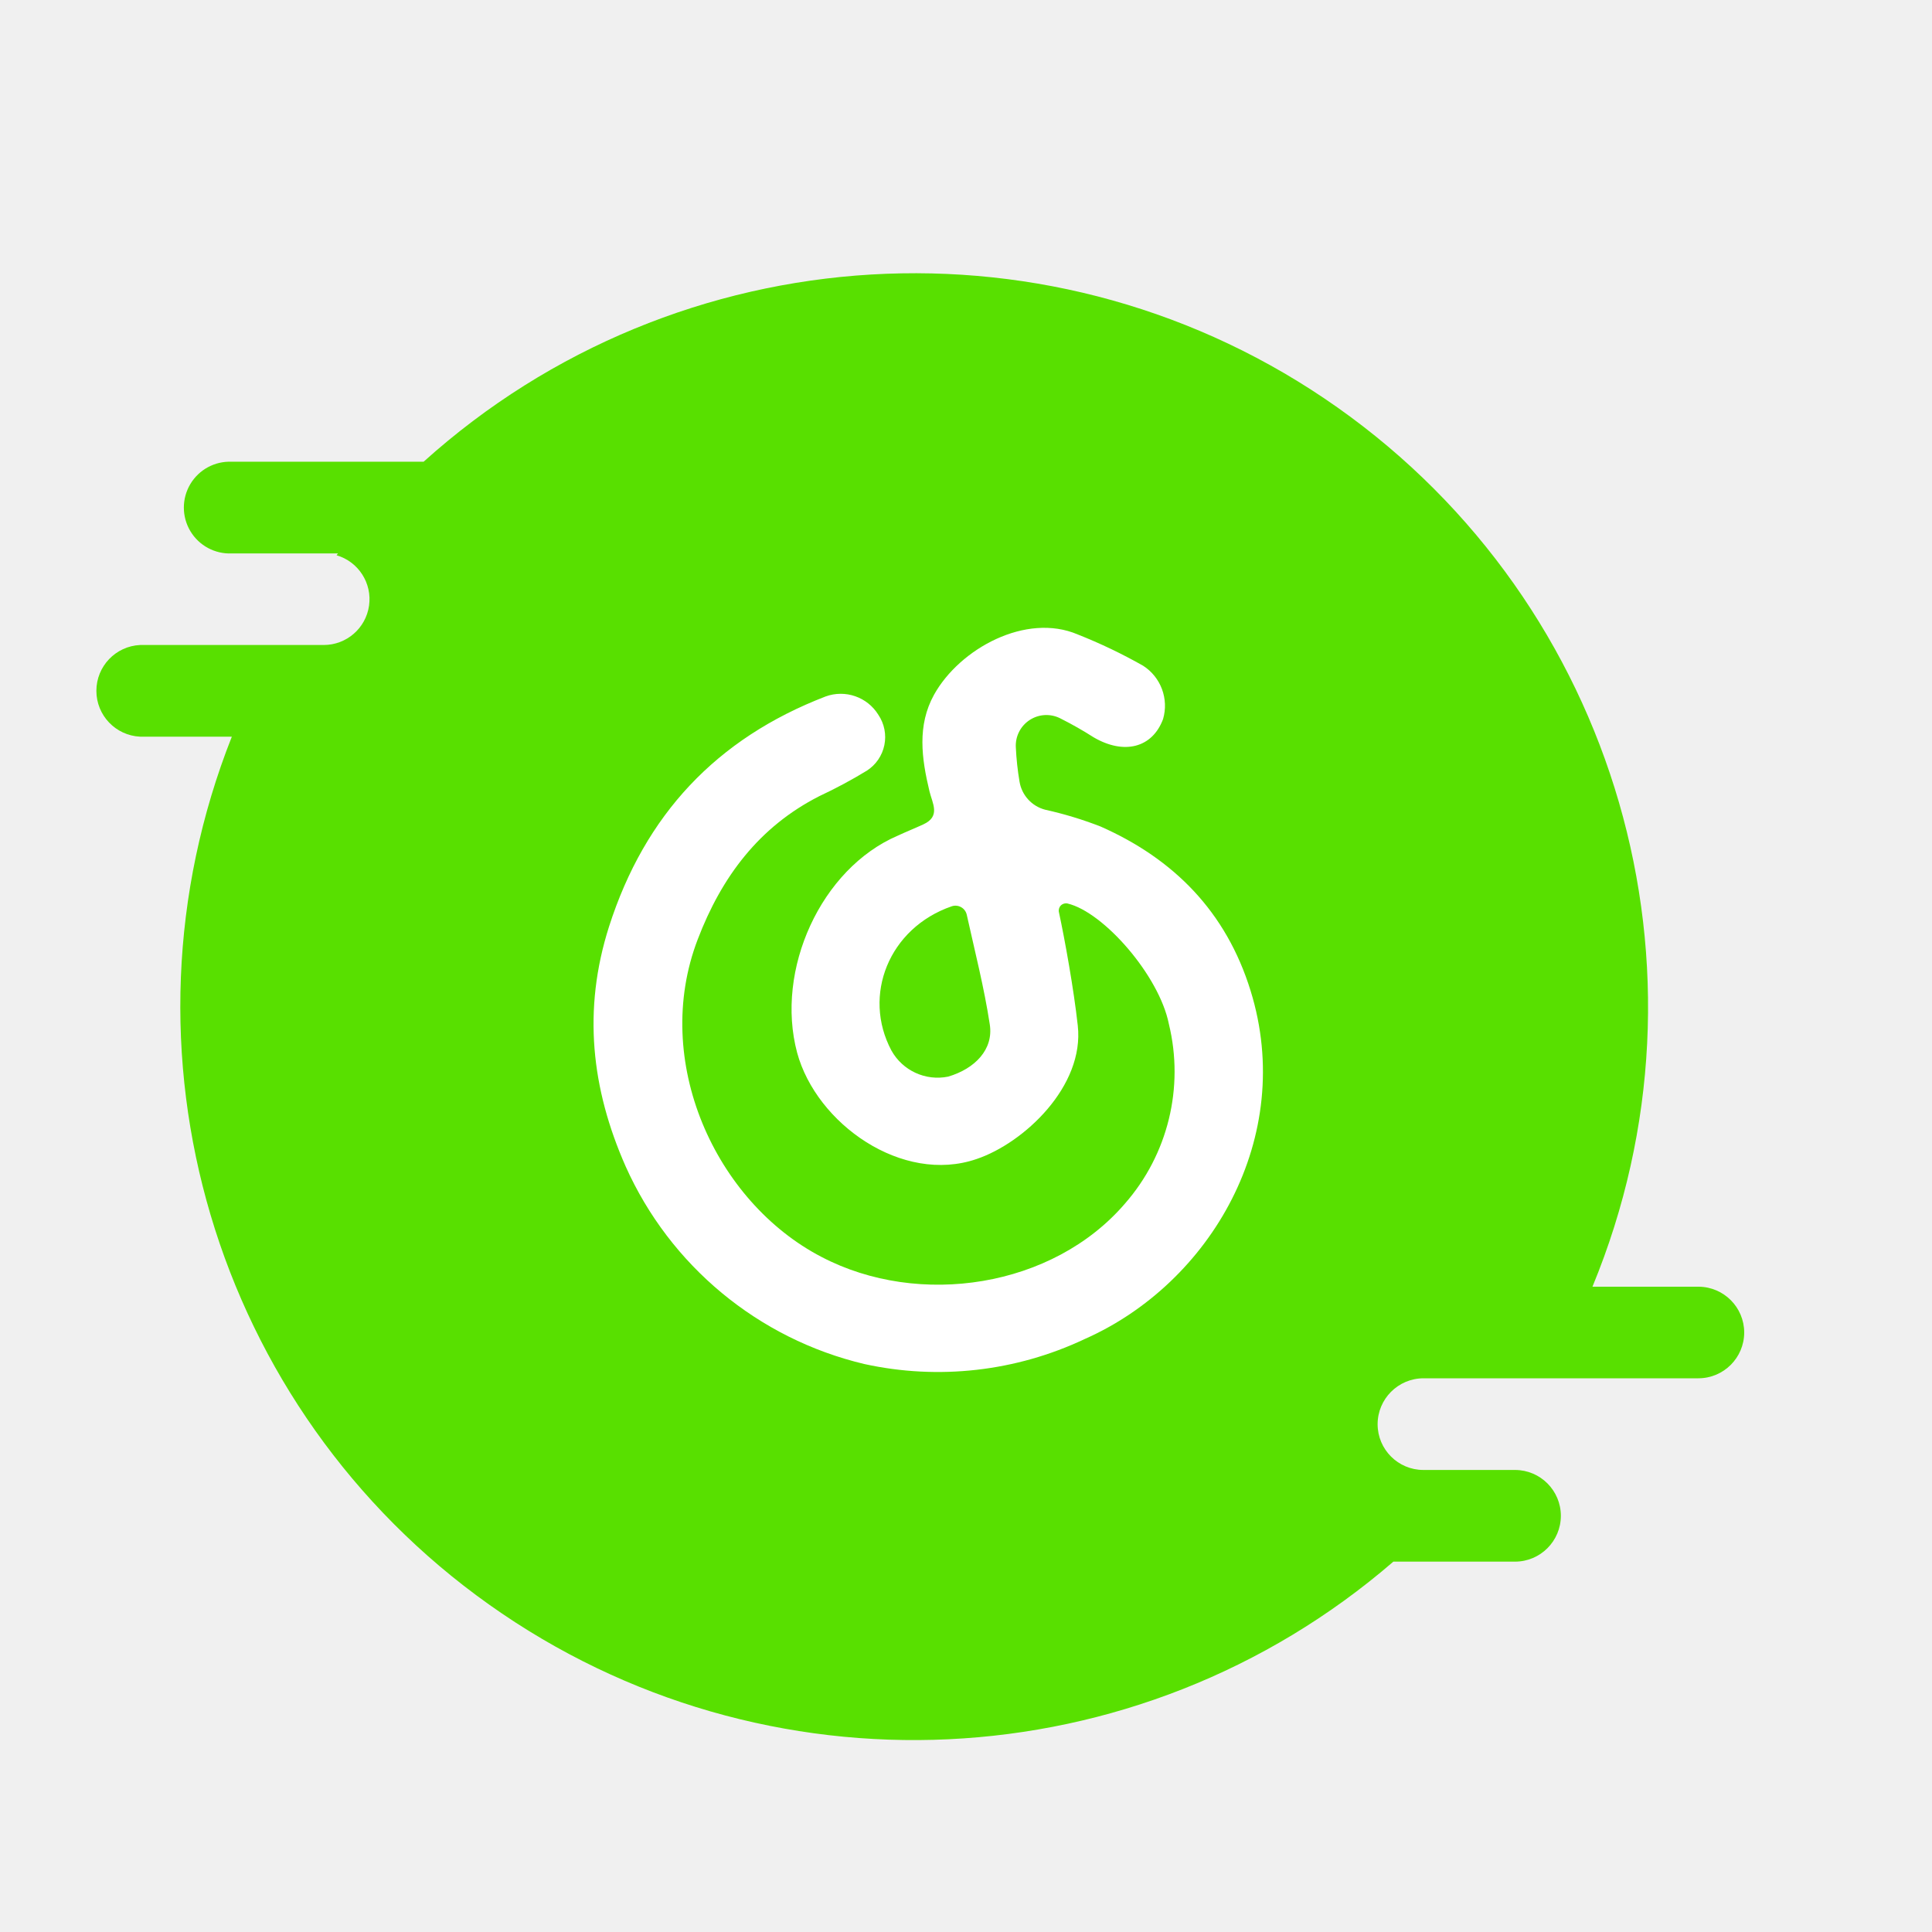
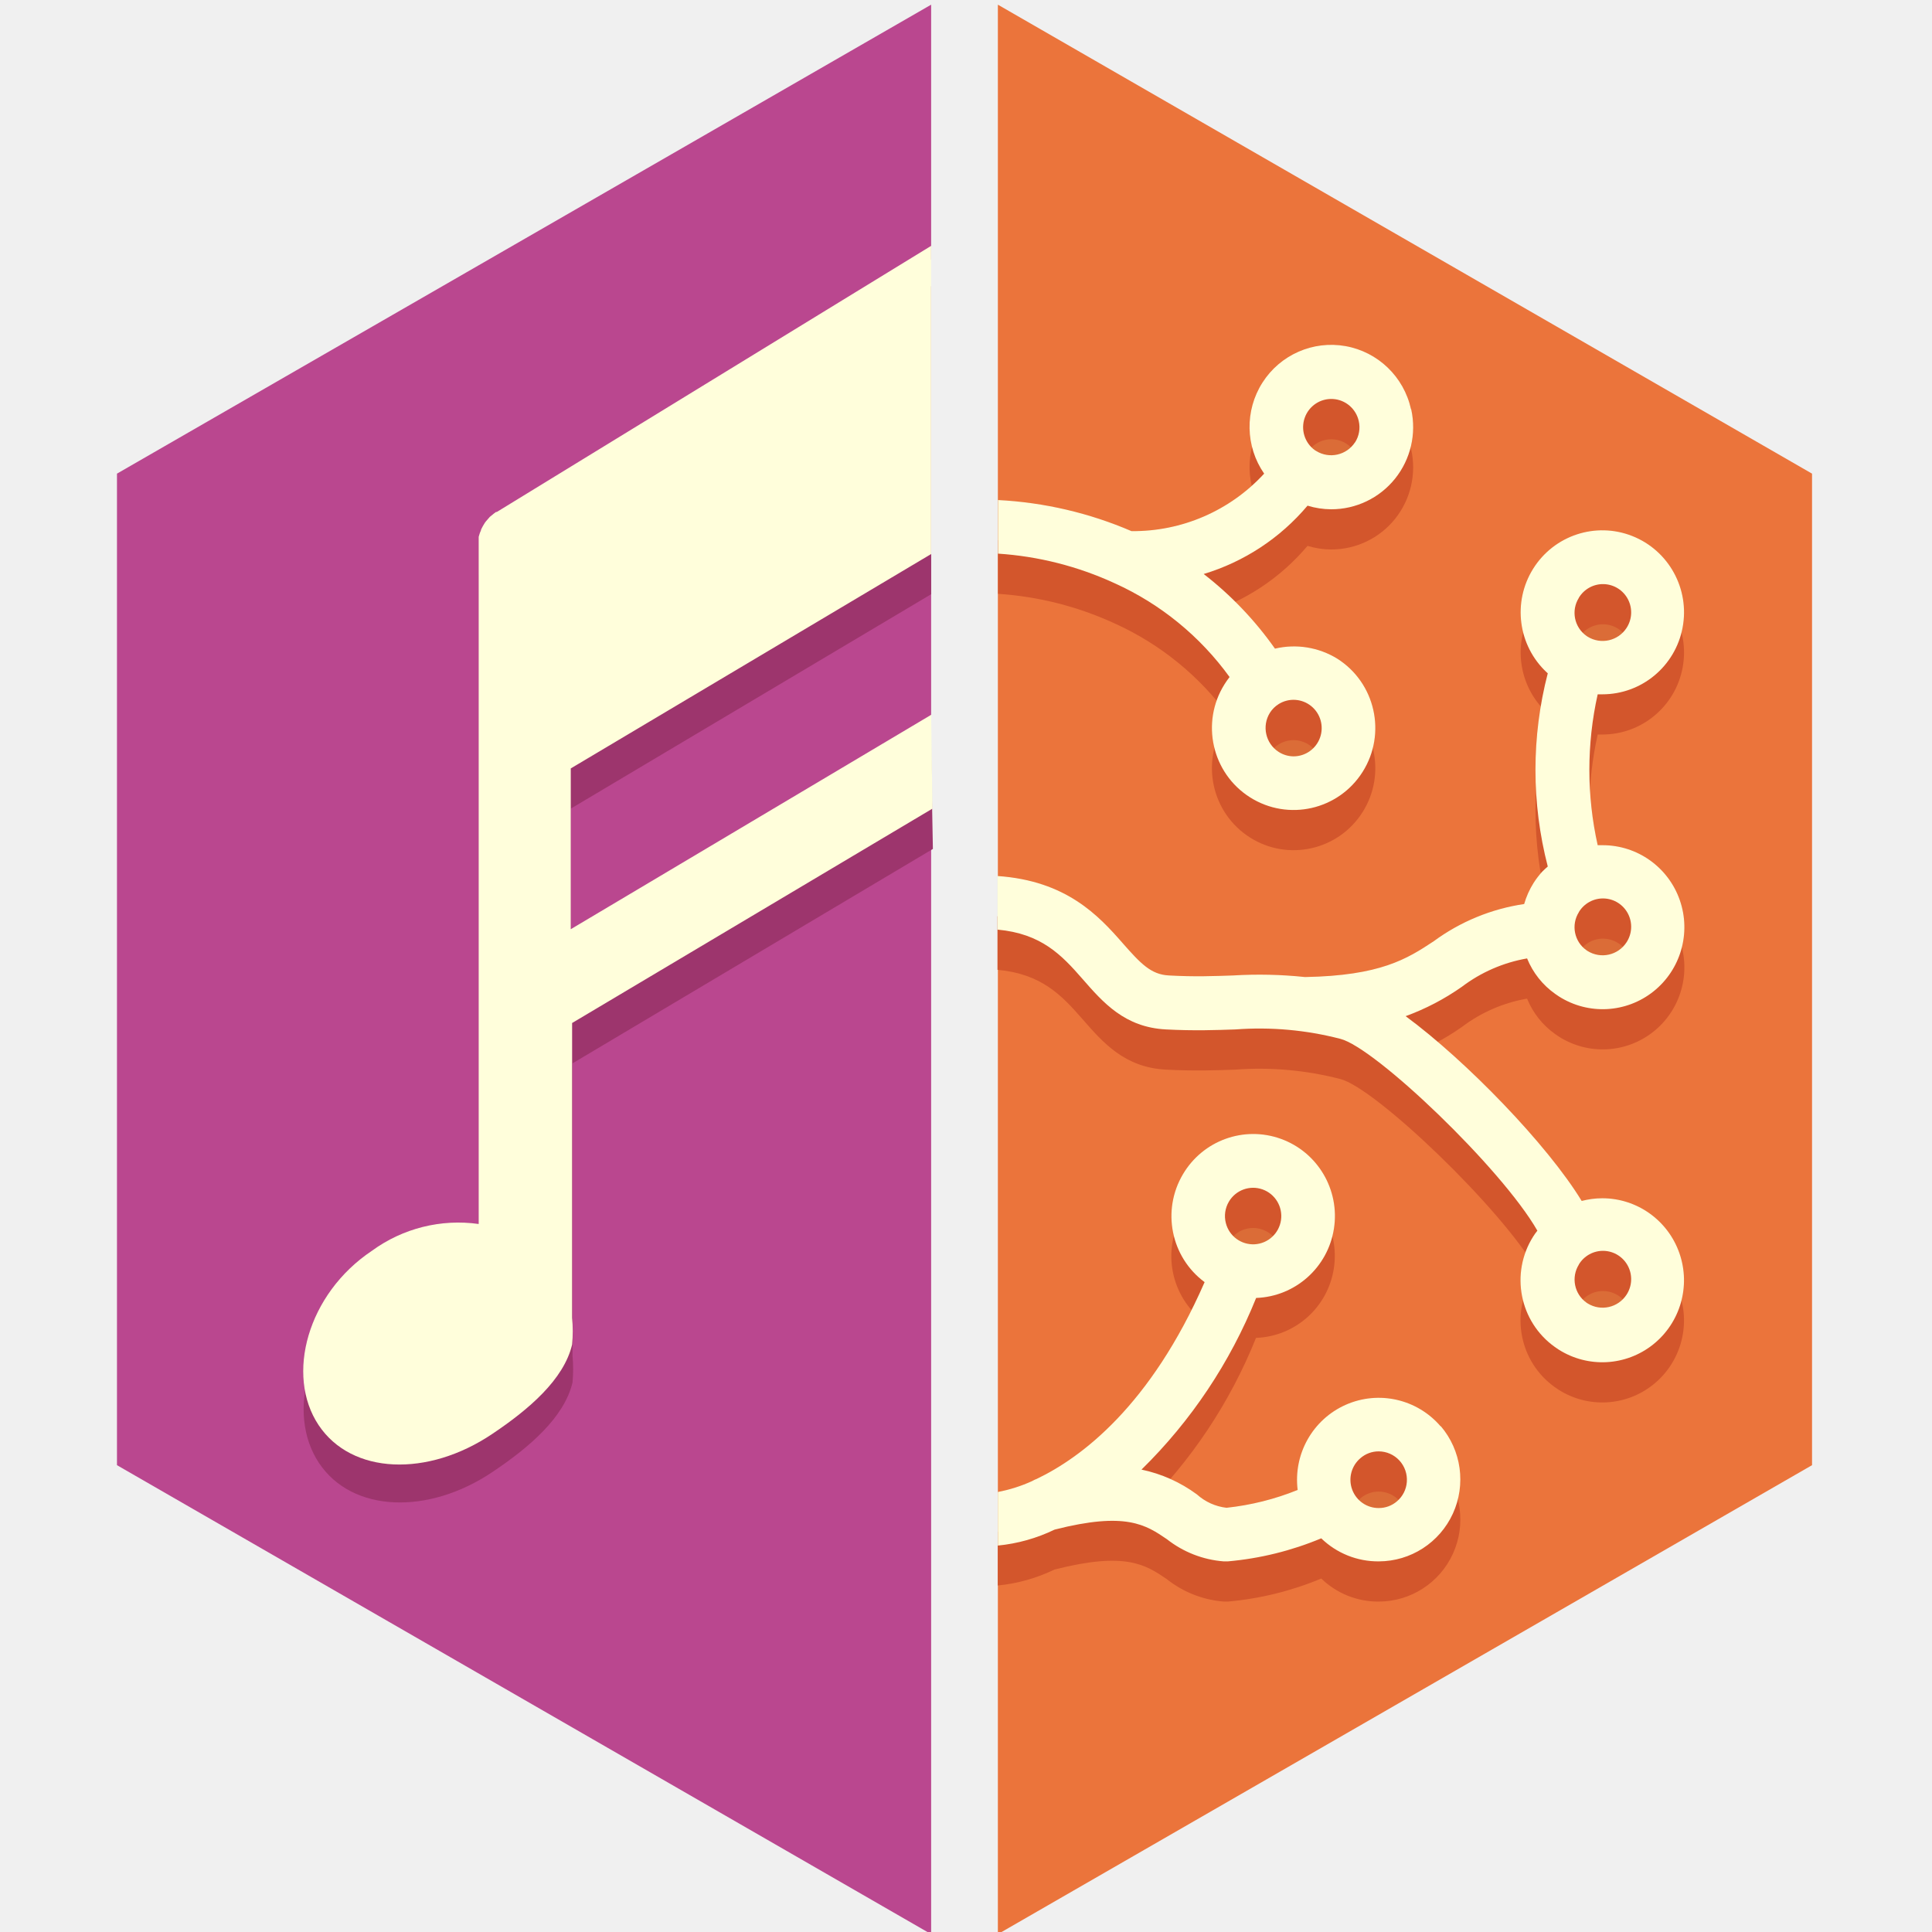
- <svg xmlns="http://www.w3.org/2000/svg" t="1768272191095" class="icon" viewBox="0 0 1024 1024" version="1.1" p-id="12237" width="200" height="200">
-   <path d="M603.273 451.209m-200.038 0a200.038 200.038 0 1 0 400.077 0 200.038 200.038 0 1 0-400.077 0Z" fill="#5CF4A1" p-id="12238" />
-   <path d="M924.467 706.253a24.32 24.32 0 0 1-24.269 24.269h-145.766a24.371 24.371 0 0 0-24.269 24.32 24.269 24.269 0 0 0 24.269 24.269h48.589a24.32 24.32 0 0 1 24.269 24.32 24.32 24.32 0 0 1-24.269 24.269h-64.512A388.762 388.762 0 0 1 122.88 390.451h-48.589a24.32 24.32 0 0 1 0-48.589h97.28a24.269 24.269 0 0 0 6.81-47.565l0.768-0.973H122.88a24.32 24.32 0 1 1 0-48.589h101.632a388.762 388.762 0 0 1 619.52 437.248h56.32a24.32 24.32 0 0 1 24.115 24.269z" fill="#58E000" p-id="12239" />
-   <path d="M565.811 478.874a3.84 3.84 0 0 0-4.557 4.608c3.174 14.746 7.885 40.96 9.984 60.058 3.635 32.205-28.57 62.31-53.606 70.758-39.424 13.568-84.89-18.688-95.13-56.32-11.776-43.981 12.646-97.587 53.299-115.046 4.506-2.099 9.011-3.891 13.568-5.99 9.318-4.25 4.813-11.162 3.277-17.51-4.198-17.459-6.605-34.918 2.406-51.2 13.568-24.422 48.794-43.674 76.186-31.949a276.48 276.48 0 0 1 34.662 16.589 25.19 25.19 0 0 1 10.547 28.262c-5.734 15.36-20.787 18.995-36.762 9.677a196.198 196.198 0 0 0-17.459-9.933 16.23 16.23 0 0 0-23.808 15.36 150.374 150.374 0 0 0 1.946 18.022 18.483 18.483 0 0 0 13.568 14.899 200.346 200.346 0 0 1 29.389 8.909c38.81 17.152 66.56 45.158 79.514 87.04 24.064 77.67-21.094 155.085-87.962 184.627a182.016 182.016 0 0 1-116.838 13.21 185.6 185.6 0 0 1-126.464-104.806c-18.074-40.96-22.886-82.79-8.755-127.078 18.995-59.238 56.934-99.635 114.739-121.907a23.45 23.45 0 0 1 28.006 9.728 21.146 21.146 0 0 1-6.042 29.542 259.891 259.891 0 0 1-25.293 13.568c-31.898 16.23-51.763 42.752-64.41 75.878-24.73 64.41 9.318 139.11 65.638 168.346 51.763 27.085 122.573 16.23 160.819-28.314A106.291 106.291 0 0 0 619.52 542.72c-5.12-25.6-34.509-59.29-53.709-63.846z m-53.402 5.99a6.144 6.144 0 0 0-7.987-4.506c-33.28 11.469-47.514 47.258-31.949 76.442a28.006 28.006 0 0 0 30.106 13.824c14.182-4.198 24.115-14.438 22.016-27.699-2.97-19.507-7.936-38.81-12.186-58.061z" fill="#FFFFFF" p-id="12240" />
+ <svg xmlns="http://www.w3.org/2000/svg" height="512" viewBox="0 0 512 512" width="512" version="1.1" id="svg22">
+   <defs id="defs22" />
+   <g transform="matrix(3.591656,0,0,3.55089,24.06878,1.238465)" id="g22">
+     <path d="m 66,0 v 144 l 61,-35 V 35 Z" fill="#eb743b" transform="matrix(0.9848046,0,0,1,1.929811,0)" id="path1" />
+     <path d="m 61,60 -1,-1 v -5 l 1,-1 V 41 H 60 V 20 l 1,-1 V 0 L 0,35 v 74 l 61,35 z" fill="#ba478f" transform="matrix(0.9848046,0,0,1,1.929811,0)" id="path2" />
+     <path d="m 65.33,55.86 -27,16 V 60.21 L 65.33,44 V 21.41 L 32.81,40.68 h -0.06 a 2.77,2.77 0 0 0 -0.26,0.2 l -0.21,0.17 a 2.9,2.9 0 0 0 -0.19,0.22 c -0.06,0.07 -0.13,0.14 -0.18,0.22 a 2.52,2.52 0 0 0 -0.15,0.25 2.8,2.8 0 0 0 -0.13,0.25 c 0,0.09 -0.07,0.18 -0.1,0.28 a 2.76,2.76 0 0 0 -0.08,0.27 2.56,2.56 0 0 0 0,0.27 3,3 0 0 0 0,0.32 v 0.08 50.61 a 11,11 0 0 0 -8,2 c -4.84,3.22 -6.48,9.28 -4,13 2.48,3.72 8.19,3.9 13,0.68 2.76,-1.84 5.38,-4.07 6,-6.68 a 10.61,10.61 0 0 0 0,-2 c 0,-0.14 0,-0.28 0,-0.42 V 78.82 l 27,-16.15 z" opacity="0.07" transform="matrix(0.9848046,0,0,1,-2.354089,-2.82)" id="path3" />
+     <path d="M 62.003,56 35.413,72 V 60 L 62.003,44 V 21 L 29.987,40.69 h -0.059 a 2.728,2.77 0 0 0 -0.256,0.2 l -0.207,0.17 a 2.836,2.88 0 0 0 -0.187,0.22 c -0.059,0.07 -0.128,0.14 -0.177,0.22 a 2.492,2.53 0 0 0 -0.148,0.25 c 0,0.08 -0.098,0.16 -0.128,0.25 -0.03,0.09 -0.069,0.18 -0.098,0.28 a 2.738,2.78 0 0 0 -0.079,0.27 2.531,2.57 0 0 0 0,0.27 2.954,3 0 0 0 0,0.32 v 0.08 50.61 a 10.833,11 0 0 0 -7.878,2 c -4.766,3.22 -6.382,9.28 -3.939,13 2.442,3.72 8.066,3.9 12.802,0.68 2.718,-1.84 5.298,-4.07 5.909,-6.68 a 10.449,10.61 0 0 0 0,-2 c 0,-0.14 0,-0.28 0,-0.42 v -21.4 l 26.59,-16 z" fill="#9d356d" stroke-width="0.992" id="path4" />
+     <path d="M 62.003,53 35.413,69 V 57 L 62.003,41 V 18 L 29.957,37.86 h -0.059 a 2.728,2.77 0 0 0 -0.256,0.2 l -0.207,0.17 a 2.856,2.9 0 0 0 -0.187,0.22 c -0.059,0.07 -0.128,0.14 -0.177,0.22 a 2.482,2.52 0 0 0 -0.148,0.25 2.757,2.8 0 0 0 -0.128,0.25 c 0,0.09 -0.069,0.18 -0.098,0.28 a 2.718,2.76 0 0 0 -0.079,0.27 2.521,2.56 0 0 0 0,0.27 2.954,3 0 0 0 0,0.32 V 40.39 91 a 10.833,11 0 0 0 -7.878,2 c -4.766,3.22 -6.382,9.28 -3.939,13 2.442,3.72 8.066,3.9 12.802,0.68 2.718,-1.84 5.298,-4.07 5.909,-6.68 a 10.449,10.61 0 0 0 0,-2 c 0,-0.14 0,-0.28 0,-0.42 V 76 L 62.101,60 Z" fill="#fffedb" stroke-width="0.992" id="path5" />
+     <g opacity="0.07" transform="matrix(0.9848046,0,0,1,-2.354089,-2.82)" id="g13">
+       <path d="m 87.66,94.56 a 2.11,2.11 0 1 1 -0.23,1.6 2.1,2.1 0 0 1 0.23,-1.6 z m 12.6,22.36 a 2.08,2.08 0 0 1 -1.37,0.51 2.11,2.11 0 0 1 -1.38,-3.72 2.08,2.08 0 0 1 1.37,-0.51 2.12,2.12 0 0 1 2.11,2.28 2.09,2.09 0 0 1 -0.73,1.44 z" id="path6" />
+       <path d="m 79.36,48.43 h 0.21 z" id="path7" />
+       <path d="M 90.73,58.08 A 2.07,2.07 0 0 1 91.4,57.42 2.11,2.11 0 1 1 92.51,61.33 2.1,2.1 0 0 1 91.39,61 2.13,2.13 0 0 1 90.73,58.08 Z m 6.38,-20.19 a 2.14,2.14 0 0 1 -2.91,0.65 l -0.1,-0.06 a 2.11,2.11 0 1 1 3.29,-2.17 2.08,2.08 0 0 1 -0.28,1.58 z" id="path8" />
+       <path d="m 113.88,49.49 a 2.113,2.113 0 1 1 3.57,2.26 2.14,2.14 0 0 1 -2.91,0.65 l -0.09,-0.06 a 2.1,2.1 0 0 1 -0.57,-2.85 z m 0,23.46 a 2.113,2.113 0 1 1 3.57,2.26 2.14,2.14 0 0 1 -2.91,0.65 L 114.45,75.8 A 2.1,2.1 0 0 1 113.88,73 Z m 0,26.3 a 2.113,2.113 0 1 1 3.57,2.26 2.14,2.14 0 0 1 -2.91,0.65 l -0.09,-0.06 a 2.11,2.11 0 0 1 -0.57,-2.84 z" id="path9" />
+       <path d="m 103.53,108.93 a 6.12,6.12 0 0 0 -10.72,4.74 19.86,19.86 0 0 1 -5.33,1.33 4,4 0 0 1 -2.22,-1 10.71,10.71 0 0 0 -4.15,-1.85 37.64,37.64 0 0 0 8.59,-12.81 6.12,6.12 0 1 0 -5.48,-9.24 6.12,6.12 0 0 0 1.62,8.06 c -4.05,9.22 -9.22,13.08 -12.57,14.68 a 2,2 0 0 0 -0.36,0.17 11.26,11.26 0 0 1 -2.56,0.81 v 4 a 12.59,12.59 0 0 0 4.25,-1.19 c 5.35,-1.36 6.84,-0.35 8.41,0.71 a 7.88,7.88 0 0 0 4.26,1.66 h 0.31 a 23.61,23.61 0 0 0 7,-1.72 6.13,6.13 0 0 0 4.31,1.72 6.12,6.12 0 0 0 4.64,-10.1 z M 87.66,92.15 a 2.11,2.11 0 1 1 -0.23,1.6 2.1,2.1 0 0 1 0.23,-1.6 z m 12.6,22.36 a 2.08,2.08 0 0 1 -1.37,0.51 2.11,2.11 0 0 1 -1.38,-3.72 2.08,2.08 0 0 1 1.37,-0.51 2.12,2.12 0 0 1 2.11,2.28 2.09,2.09 0 0 1 -0.73,1.44 z" id="path10" />
+       <path d="m 79.36,46 h 0.21 z" id="path11" />
+       <path d="m 101.3,33 a 6.12,6.12 0 1 0 -11,4.82 13.35,13.35 0 0 1 -9.94,4.29 29.15,29.15 0 0 0 -10,-2.32 v 4 a 24.8,24.8 0 0 1 8.74,2.21 21.59,21.59 0 0 1 8.61,7 6.32,6.32 0 0 0 -0.38,0.54 6.12,6.12 0 1 0 8.45,-1.91 6.22,6.22 0 0 0 -4.67,-0.75 26,26 0 0 0 -5.34,-5.57 16.35,16.35 0 0 0 7.78,-5.1 6.15,6.15 0 0 0 1.77,0.27 6.13,6.13 0 0 0 6,-7.45 z M 90.73,55.67 a 2.07,2.07 0 0 1 0.67,-0.66 2.11,2.11 0 1 1 1.11,3.91 2.1,2.1 0 0 1 -1.12,-0.33 2.13,2.13 0 0 1 -0.66,-2.92 z m 6.38,-20.19 a 2.14,2.14 0 0 1 -2.91,0.65 l -0.1,-0.06 a 2.11,2.11 0 1 1 3.29,-2.17 2.08,2.08 0 0 1 -0.28,1.59 z" id="path12" />
+       <path d="m 110,74 a 6,6 0 0 0 2.11,2.65 l 0.28,0.19 a 6.12,6.12 0 1 0 3.27,-11.29 h -0.37 a 25.73,25.73 0 0 1 0,-11.26 h 0.34 a 6.12,6.12 0 1 0 -4.15,-1.63 l 0.07,0.06 a 28.65,28.65 0 0 0 0,14.42 c -0.14,0.13 -0.29,0.25 -0.43,0.4 a 6.24,6.24 0 0 0 -0.63,0.82 6.16,6.16 0 0 0 -0.71,1.58 15.2,15.2 0 0 0 -6.78,2.78 c -2,1.32 -4,2.57 -9.64,2.67 A 32.64,32.64 0 0 0 88,75.27 c -1.43,0.05 -2.91,0.11 -4.85,0 -1.33,-0.07 -2.1,-0.88 -3.46,-2.42 -1.8,-2.05 -4.22,-4.65 -9.37,-5 v 4 c 3.29,0.3 4.8,1.89 6.36,3.67 1.56,1.78 3.17,3.62 6.26,3.78 2.12,0.11 3.76,0.05 5.21,0 A 24.22,24.22 0 0 1 96,80 c 2.61,0.64 12.1,9.67 14.77,14.32 -0.11,0.14 -0.22,0.28 -0.31,0.43 a 6.1,6.1 0 0 0 1.62,8.25 l 0.28,0.19 a 6.12,6.12 0 1 0 3.27,-11.29 6.18,6.18 0 0 0 -1.54,0.2 C 111.53,87.91 105.44,81.64 100.9,78.31 A 18.18,18.18 0 0 0 105.11,76.12 11.31,11.31 0 0 1 110,74 Z m 3.88,-26.92 a 2.113,2.113 0 1 1 3.57,2.26 2.14,2.14 0 0 1 -2.91,0.65 l -0.09,-0.06 a 2.1,2.1 0 0 1 -0.57,-2.84 z m 0,23.46 a 2.113,2.113 0 1 1 3.57,2.26 2.14,2.14 0 0 1 -2.91,0.65 l -0.09,-0.06 a 2.1,2.1 0 0 1 -0.57,-2.84 z m 0,26.3 a 2.113,2.113 0 1 1 3.57,2.26 2.14,2.14 0 0 1 -2.91,0.65 l -0.09,-0.06 a 2.11,2.11 0 0 1 -0.57,-2.84 z" id="path13" />
+     </g>
+     <g stroke-width="0.992" id="g21">
+       <path d="m 99.603,109.11 a 6.027,6.12 0 0 0 -10.557,4.74 19.558,19.86 0 0 1 -5.249,1.33 3.939,4 0 0 1 -2.186,-1 10.547,10.71 0 0 0 -4.087,-1.85 37.068,37.64 0 0 0 8.45,-12.83 6.027,6.12 0 1 0 -5.397,-9.24 6.027,6.12 0 0 0 1.595,8.06 C 78.183,107.54 73.092,111.4 69.793,113 a 1.97,2 0 0 0 -0.355,0.17 11.089,11.26 0 0 1 -2.521,0.81 v 4 a 12.399,12.59 0 0 0 4.185,-1.19 c 5.269,-1.36 6.736,-0.35 8.282,0.71 a 7.76,7.88 0 0 0 4.205,1.68 h 0.305 a 23.251,23.61 0 0 0 6.894,-1.72 6.037,6.13 0 0 0 4.245,1.72 6.027,6.12 0 0 0 4.569,-10.1 z M 83.974,92.33 a 2.078,2.11 0 1 1 -0.227,1.6 2.068,2.1 0 0 1 0.227,-1.6 z m 12.409,22.36 a 2.048,2.08 0 0 1 -1.349,0.51 2.078,2.11 0 0 1 -1.359,-3.72 2.048,2.08 0 0 1 1.349,-0.51 2.088,2.12 0 0 1 2.078,2.28 2.058,2.09 0 0 1 -0.719,1.44 z" fill="#d3562c" id="path14" />
+       <path d="m 75.8,45.61 h 0.207 z" id="path15" />
+       <path d="M 97.407,33.18 A 6.027,6.12 0 1 0 86.574,38 13.147,13.35 0 0 1 76.785,42.29 28.707,29.15 0 0 0 66.937,39.97 v 4 a 24.433,24.81 0 0 1 8.607,2.21 21.262,21.59 0 0 1 8.479,7 6.224,6.32 0 0 0 -0.374,0.54 6.027,6.12 0 1 0 8.322,-1.91 6.125,6.22 0 0 0 -4.599,-0.75 25.605,26 0 0 0 -5.259,-5.57 16.102,16.35 0 0 0 7.662,-5.1 6.057,6.15 0 0 0 1.743,0.27 6.037,6.13 0 0 0 5.909,-7.45 z M 86.997,55.86 a 2.039,2.07 0 0 1 0.66,-0.66 2.078,2.11 0 1 1 1.093,3.91 2.068,2.1 0 0 1 -1.103,-0.33 2.098,2.13 0 0 1 -0.65,-2.92 z m 6.283,-20.19 a 2.107,2.14 0 0 1 -2.866,0.65 l -0.098,-0.06 a 2.078,2.11 0 1 1 3.24,-2.17 2.048,2.08 0 0 1 -0.276,1.58 z" fill="#d3562c" id="path16" />
+       <path d="m 105.974,74.18 a 5.909,6 0 0 0 2.078,2.65 l 0.276,0.19 a 6.027,6.12 0 1 0 3.22,-11.29 h -0.364 a 25.339,25.73 0 0 1 0,-11.26 h 0.335 a 6.027,6.12 0 1 0 -4.087,-1.63 l 0.069,0.06 a 28.215,28.65 0 0 0 0,14.42 c -0.138,0.13 -0.286,0.25 -0.423,0.4 a 6.145,6.24 0 0 0 -0.62,0.82 6.066,6.16 0 0 0 -0.699,1.58 14.969,15.2 0 0 0 -6.677,2.78 c -1.97,1.32 -3.939,2.57 -9.494,2.67 a 32.144,32.64 0 0 0 -5.279,-0.12 c -1.408,0.05 -2.866,0.11 -4.776,0 -1.31,-0.07 -2.068,-0.88 -3.407,-2.42 -1.773,-2.05 -4.156,-4.65 -9.228,-5 v 4 c 3.24,0.3 4.727,1.89 6.263,3.67 1.536,1.78 3.122,3.62 6.165,3.78 2.088,0.11 3.703,0.05 5.131,0 a 23.852,24.22 0 0 1 7.731,0.7 c 2.57,0.64 11.916,9.67 14.546,14.32 -0.108,0.14 -0.217,0.28 -0.305,0.43 a 6.007,6.1 0 0 0 1.595,8.25 l 0.276,0.19 a 6.027,6.12 0 1 0 3.22,-11.29 6.086,6.18 0 0 0 -1.517,0.2 c -2.521,-4.19 -8.519,-10.46 -12.99,-13.79 a 17.904,18.18 0 0 0 4.146,-2.19 11.138,11.31 0 0 1 4.816,-2.12 z m 3.821,-26.92 a 2.081,2.113 0 1 1 3.516,2.26 2.107,2.14 0 0 1 -2.866,0.65 l -0.089,-0.06 a 2.068,2.1 0 0 1 -0.561,-2.84 z m 0,23.46 a 2.081,2.113 0 1 1 3.516,2.26 2.107,2.14 0 0 1 -2.866,0.65 l -0.089,-0.06 a 2.068,2.1 0 0 1 -0.561,-2.84 z m 0,26.3 a 2.081,2.113 0 1 1 3.516,2.26 2.107,2.14 0 0 1 -2.866,0.65 l -0.089,-0.06 a 2.078,2.11 0 0 1 -0.561,-2.84 z" fill="#d3562c" id="path17" />
+       <path d="m 99.603,106.11 a 6.027,6.12 0 0 0 -10.557,4.74 19.558,19.86 0 0 1 -5.249,1.33 3.939,4 0 0 1 -2.186,-1 10.547,10.71 0 0 0 -4.087,-1.85 37.068,37.64 0 0 0 8.459,-12.81 6.027,6.12 0 1 0 -5.397,-9.24 6.027,6.12 0 0 0 1.595,8.06 c -3.988,9.22 -9.08,13.08 -12.379,14.68 a 1.97,2 0 0 0 -0.355,0.17 11.089,11.26 0 0 1 -2.521,0.81 v 4 a 12.399,12.59 0 0 0 4.185,-1.19 c 5.269,-1.36 6.736,-0.35 8.282,0.71 a 7.76,7.88 0 0 0 4.195,1.66 h 0.305 a 23.251,23.61 0 0 0 6.894,-1.72 6.037,6.13 0 0 0 4.245,1.72 6.027,6.12 0 0 0 4.569,-10.1 z M 83.974,89.33 a 2.078,2.11 0 1 1 -0.227,1.6 2.068,2.1 0 0 1 0.227,-1.6 z m 12.409,22.36 a 2.048,2.08 0 0 1 -1.349,0.51 2.078,2.11 0 0 1 -1.359,-3.72 2.048,2.08 0 0 1 1.349,-0.51 2.088,2.12 0 0 1 2.078,2.28 2.058,2.09 0 0 1 -0.719,1.44 z" fill="#fffedb" id="path18" />
+       <path d="m 75.8,43.18 h 0.207 z" fill="#fffedb" id="path19" />
+       <path d="M 97.407,30.18 A 6.027,6.12 0 1 0 86.574,35 13.147,13.35 0 0 1 76.785,39.29 28.707,29.15 0 0 0 66.937,36.97 v 4 a 24.423,24.8 0 0 1 8.607,2.21 21.262,21.59 0 0 1 8.479,7 6.224,6.32 0 0 0 -0.374,0.54 6.027,6.12 0 1 0 8.322,-1.91 6.125,6.22 0 0 0 -4.599,-0.75 25.605,26 0 0 0 -5.259,-5.57 16.102,16.35 0 0 0 7.662,-5.1 6.057,6.15 0 0 0 1.743,0.27 6.037,6.13 0 0 0 5.909,-7.45 z M 86.997,52.85 a 2.039,2.07 0 0 1 0.66,-0.66 2.078,2.11 0 1 1 1.093,3.91 2.068,2.1 0 0 1 -1.103,-0.33 2.098,2.13 0 0 1 -0.65,-2.92 z m 6.283,-20.19 a 2.107,2.14 0 0 1 -2.866,0.65 l -0.098,-0.06 a 2.078,2.11 0 1 1 3.24,-2.17 2.048,2.08 0 0 1 -0.276,1.59 z" fill="#fffedb" id="path20" />
+       <path d="m 105.974,71.18 a 5.909,6 0 0 0 2.078,2.65 l 0.276,0.19 a 6.027,6.12 0 1 0 3.22,-11.29 h -0.364 a 25.339,25.73 0 0 1 0,-11.26 h 0.335 a 6.027,6.12 0 1 0 -4.087,-1.63 l 0.069,0.06 a 28.215,28.65 0 0 0 0,14.42 c -0.138,0.13 -0.286,0.25 -0.423,0.4 a 6.145,6.24 0 0 0 -0.62,0.82 6.066,6.16 0 0 0 -0.699,1.58 14.969,15.2 0 0 0 -6.677,2.78 c -1.97,1.32 -3.939,2.57 -9.494,2.67 a 32.144,32.64 0 0 0 -5.279,-0.12 c -1.408,0.05 -2.866,0.11 -4.776,0 -1.31,-0.07 -2.068,-0.88 -3.407,-2.42 -1.773,-2.05 -4.156,-4.65 -9.228,-5 v 4 c 3.24,0.3 4.727,1.89 6.263,3.67 1.536,1.78 3.122,3.62 6.165,3.78 2.088,0.11 3.703,0.05 5.131,0 a 23.852,24.22 0 0 1 7.731,0.7 c 2.57,0.64 11.916,9.67 14.546,14.32 -0.108,0.14 -0.217,0.28 -0.305,0.43 a 6.007,6.1 0 0 0 1.595,8.25 l 0.276,0.19 a 6.027,6.12 0 1 0 3.22,-11.29 6.086,6.18 0 0 0 -1.517,0.2 c -2.521,-4.19 -8.519,-10.46 -12.99,-13.79 a 17.904,18.18 0 0 0 4.146,-2.19 11.138,11.31 0 0 1 4.816,-2.12 z m 3.821,-26.92 a 2.081,2.113 0 1 1 3.516,2.26 2.107,2.14 0 0 1 -2.866,0.65 l -0.089,-0.06 a 2.068,2.1 0 0 1 -0.561,-2.84 z m 0,23.46 a 2.081,2.113 0 1 1 3.516,2.26 2.107,2.14 0 0 1 -2.866,0.65 l -0.089,-0.06 a 2.068,2.1 0 0 1 -0.561,-2.84 z m 0,26.3 a 2.081,2.113 0 1 1 3.516,2.26 2.107,2.14 0 0 1 -2.866,0.65 l -0.089,-0.06 a 2.078,2.11 0 0 1 -0.561,-2.84 z" fill="#fffedb" id="path21" />
+     </g>
+   </g>
</svg>
